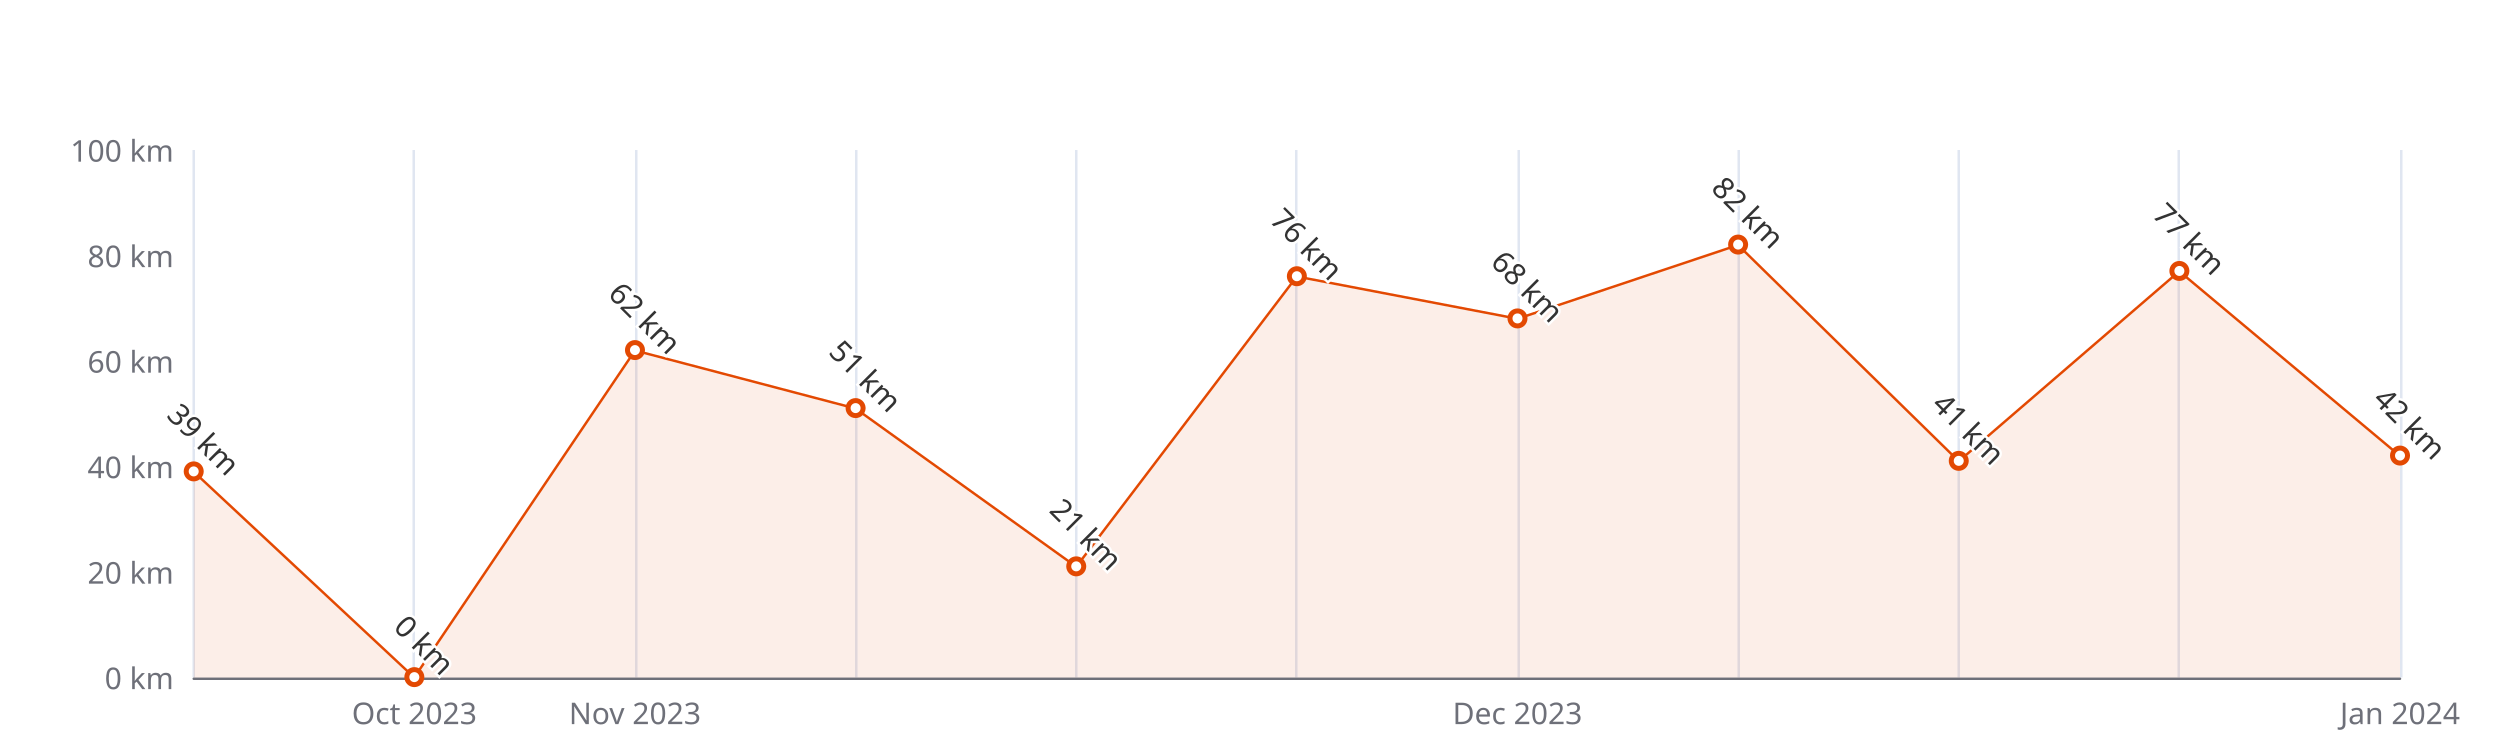
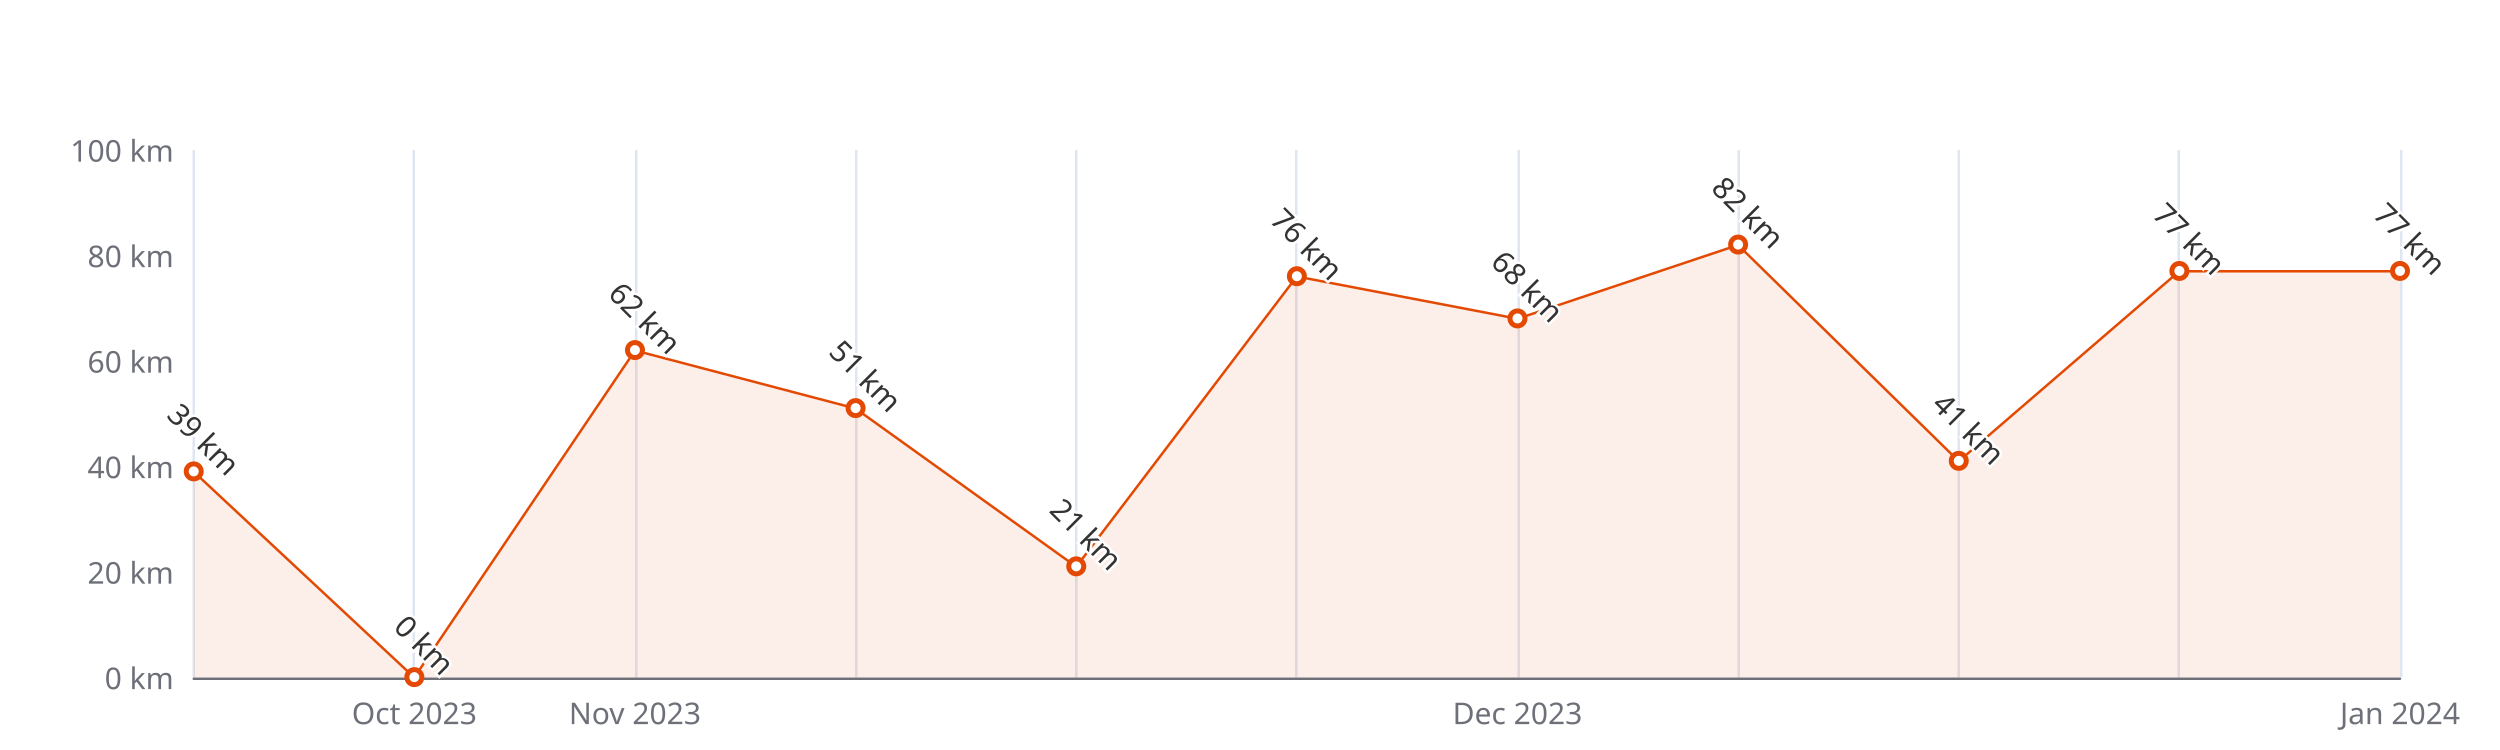
<svg xmlns="http://www.w3.org/2000/svg" width="1000" height="300" version="1.1" baseProfile="full" viewBox="0 0 1000 300">
  <rect width="1000" height="300" x="0" y="0" id="0" fill="#ffffff" />
  <path d="M77.5 60L77.5 271" fill="none" stroke="#E0E6F1" />
  <path d="M165.5 60L165.5 271" fill="none" stroke="#E0E6F1" />
  <path d="M254.5 60L254.5 271" fill="none" stroke="#E0E6F1" />
  <path d="M342.5 60L342.5 271" fill="none" stroke="#E0E6F1" />
  <path d="M430.5 60L430.5 271" fill="none" stroke="#E0E6F1" />
  <path d="M518.5 60L518.5 271" fill="none" stroke="#E0E6F1" />
  <path d="M607.5 60L607.5 271" fill="none" stroke="#E0E6F1" />
  <path d="M695.5 60L695.5 271" fill="none" stroke="#E0E6F1" />
  <path d="M783.5 60L783.5 271" fill="none" stroke="#E0E6F1" />
  <path d="M871.5 60L871.5 271" fill="none" stroke="#E0E6F1" />
  <path d="M960.5 60L960.5 271" fill="none" stroke="#E0E6F1" />
  <path d="M77.5 271.5L960 271.5" fill="none" stroke="#6E7079" stroke-linecap="round" />
  <text dominant-baseline="central" text-anchor="end" style="font-size:12px;font-family:sans-serif;" xml:space="preserve" transform="translate(69.48 271)" fill="#6E7079">0 km</text>
  <text dominant-baseline="central" text-anchor="end" style="font-size:12px;font-family:sans-serif;" xml:space="preserve" transform="translate(69.48 228.8)" fill="#6E7079">20 km</text>
  <text dominant-baseline="central" text-anchor="end" style="font-size:12px;font-family:sans-serif;" xml:space="preserve" transform="translate(69.48 186.6)" fill="#6E7079">40 km</text>
  <text dominant-baseline="central" text-anchor="end" style="font-size:12px;font-family:sans-serif;" xml:space="preserve" transform="translate(69.48 144.4)" fill="#6E7079">60 km</text>
  <text dominant-baseline="central" text-anchor="end" style="font-size:12px;font-family:sans-serif;" xml:space="preserve" transform="translate(69.48 102.2)" fill="#6E7079">80 km</text>
  <text dominant-baseline="central" text-anchor="end" style="font-size:12px;font-family:sans-serif;" xml:space="preserve" transform="translate(69.48 60)" fill="#6E7079">100 km</text>
  <text dominant-baseline="central" text-anchor="middle" style="font-size:12px;font-family:sans-serif;" xml:space="preserve" y="6" transform="translate(165.732 279)" fill="#6E7079">Oct 2023</text>
  <text dominant-baseline="central" text-anchor="middle" style="font-size:12px;font-family:sans-serif;" xml:space="preserve" y="6" transform="translate(253.984 279)" fill="#6E7079">Nov 2023</text>
  <text dominant-baseline="central" text-anchor="middle" style="font-size:12px;font-family:sans-serif;" xml:space="preserve" y="6" transform="translate(606.992 279)" fill="#6E7079">Dec 2023</text>
  <text dominant-baseline="central" text-anchor="middle" style="font-size:12px;font-family:sans-serif;" xml:space="preserve" y="6" transform="translate(960 279)" fill="#6E7079">Jan 2024</text>
  <g clip-path="url(#zr4-c0)">
-     <path d="M77.5 188.7L165.7 271L254 140.2L342.2 163.4L430.5 226.7L518.7 110.6L607 127.5L695.2 98L783.5 184.5L871.7 108.5L960 182.4L960 271L871.7 271L783.5 271L695.2 271L607 271L518.7 271L430.5 271L342.2 271L254 271L165.7 271L77.5 271Z" fill="rgb(227,73,2)" fill-opacity="0.09" />
-     <path d="M77.5 188.7L165.7 271L254 140.2L342.2 163.4L430.5 226.7L518.7 110.6L607 127.5L695.2 98L783.5 184.5L871.7 108.5L960 182.4" fill="none" stroke="#E34902" stroke-linejoin="bevel" />
+     <path d="M77.5 188.7L165.7 271L254 140.2L342.2 163.4L430.5 226.7L518.7 110.6L607 127.5L695.2 98L783.5 184.5L871.7 108.5L960 108.5L960 271L871.7 271L783.5 271L695.2 271L607 271L518.7 271L430.5 271L342.2 271L254 271L165.7 271L77.5 271Z" fill="rgb(227,73,2)" fill-opacity="0.09" />
+     <path d="M77.5 188.7L165.7 271L254 140.2L342.2 163.4L430.5 226.7L518.7 110.6L607 127.5L695.2 98L783.5 184.5L871.7 108.5L960 108.5" fill="none" stroke="#E34902" stroke-linejoin="bevel" />
  </g>
  <path d="M1 0A1 1 0 1 1 1 -0.1A1 1 0 0 1 1 0" transform="matrix(3,0,0,3,77.48,188.71)" fill="#fff" stroke="#E34902" stroke-width="0.667" />
  <path d="M1 0A1 1 0 1 1 1 -0.1A1 1 0 0 1 1 0" transform="matrix(3,0,0,3,165.732,271)" fill="#fff" stroke="#E34902" stroke-width="0.667" />
  <path d="M1 0A1 1 0 1 1 1 -0.1A1 1 0 0 1 1 0" transform="matrix(3,0,0,3,253.984,140.18)" fill="#fff" stroke="#E34902" stroke-width="0.667" />
  <path d="M1 0A1 1 0 1 1 1 -0.1A1 1 0 0 1 1 0" transform="matrix(3,0,0,3,342.236,163.39)" fill="#fff" stroke="#E34902" stroke-width="0.667" />
  <path d="M1 0A1 1 0 1 1 1 -0.1A1 1 0 0 1 1 0" transform="matrix(3,0,0,3,430.488,226.69)" fill="#fff" stroke="#E34902" stroke-width="0.667" />
  <path d="M1 0A1 1 0 1 1 1 -0.1A1 1 0 0 1 1 0" transform="matrix(3,0,0,3,518.74,110.64)" fill="#fff" stroke="#E34902" stroke-width="0.667" />
  <path d="M1 0A1 1 0 1 1 1 -0.1A1 1 0 0 1 1 0" transform="matrix(3,0,0,3,606.992,127.52)" fill="#fff" stroke="#E34902" stroke-width="0.667" />
  <path d="M1 0A1 1 0 1 1 1 -0.1A1 1 0 0 1 1 0" transform="matrix(3,0,0,3,695.244,97.98)" fill="#fff" stroke="#E34902" stroke-width="0.667" />
  <path d="M1 0A1 1 0 1 1 1 -0.1A1 1 0 0 1 1 0" transform="matrix(3,0,0,3,783.496,184.49)" fill="#fff" stroke="#E34902" stroke-width="0.667" />
  <path d="M1 0A1 1 0 1 1 1 -0.1A1 1 0 0 1 1 0" transform="matrix(3,0,0,3,871.748,108.53)" fill="#fff" stroke="#E34902" stroke-width="0.667" />
-   <path d="M1 0A1 1 0 1 1 1 -0.1A1 1 0 0 1 1 0" transform="matrix(3,0,0,3,960,182.38)" fill="#fff" stroke="#E34902" stroke-width="0.667" />
+   <path d="M1 0A1 1 0 1 1 1 -0.1A1 1 0 0 1 1 0" transform="matrix(3,0,0,3,960,108.53)" fill="#fff" stroke="#E34902" stroke-width="0.667" />
  <text dominant-baseline="central" text-anchor="middle" style="font-size:12px;font-family:sans-serif;" xml:space="preserve" y="-6" transform="matrix(0.707,0.707,-0.707,0.707,77.48,179.71)" fill="#333" stroke="rgb(255,255,255)" stroke-width="2" paint-order="stroke" stroke-miterlimit="2">39 km</text>
  <text dominant-baseline="central" text-anchor="middle" style="font-size:12px;font-family:sans-serif;" xml:space="preserve" y="-6" transform="matrix(0.707,0.707,-0.707,0.707,165.732,262)" fill="#333" stroke="rgb(255,255,255)" stroke-width="2" paint-order="stroke" stroke-miterlimit="2">0 km</text>
  <text dominant-baseline="central" text-anchor="middle" style="font-size:12px;font-family:sans-serif;" xml:space="preserve" y="-6" transform="matrix(0.707,0.707,-0.707,0.707,253.984,131.18)" fill="#333" stroke="rgb(255,255,255)" stroke-width="2" paint-order="stroke" stroke-miterlimit="2">62 km</text>
  <text dominant-baseline="central" text-anchor="middle" style="font-size:12px;font-family:sans-serif;" xml:space="preserve" y="-6" transform="matrix(0.707,0.707,-0.707,0.707,342.236,154.39)" fill="#333" stroke="rgb(255,255,255)" stroke-width="2" paint-order="stroke" stroke-miterlimit="2">51 km</text>
  <text dominant-baseline="central" text-anchor="middle" style="font-size:12px;font-family:sans-serif;" xml:space="preserve" y="-6" transform="matrix(0.707,0.707,-0.707,0.707,430.488,217.69)" fill="#333" stroke="rgb(255,255,255)" stroke-width="2" paint-order="stroke" stroke-miterlimit="2">21 km</text>
  <text dominant-baseline="central" text-anchor="middle" style="font-size:12px;font-family:sans-serif;" xml:space="preserve" y="-6" transform="matrix(0.707,0.707,-0.707,0.707,518.74,101.64)" fill="#333" stroke="rgb(255,255,255)" stroke-width="2" paint-order="stroke" stroke-miterlimit="2">76 km</text>
  <text dominant-baseline="central" text-anchor="middle" style="font-size:12px;font-family:sans-serif;" xml:space="preserve" y="-6" transform="matrix(0.707,0.707,-0.707,0.707,606.992,118.52)" fill="#333" stroke="rgb(255,255,255)" stroke-width="2" paint-order="stroke" stroke-miterlimit="2">68 km</text>
  <text dominant-baseline="central" text-anchor="middle" style="font-size:12px;font-family:sans-serif;" xml:space="preserve" y="-6" transform="matrix(0.707,0.707,-0.707,0.707,695.244,88.98)" fill="#333" stroke="rgb(255,255,255)" stroke-width="2" paint-order="stroke" stroke-miterlimit="2">82 km</text>
  <text dominant-baseline="central" text-anchor="middle" style="font-size:12px;font-family:sans-serif;" xml:space="preserve" y="-6" transform="matrix(0.707,0.707,-0.707,0.707,783.496,175.49)" fill="#333" stroke="rgb(255,255,255)" stroke-width="2" paint-order="stroke" stroke-miterlimit="2">41 km</text>
  <text dominant-baseline="central" text-anchor="middle" style="font-size:12px;font-family:sans-serif;" xml:space="preserve" y="-6" transform="matrix(0.707,0.707,-0.707,0.707,871.748,99.53)" fill="#333" stroke="rgb(255,255,255)" stroke-width="2" paint-order="stroke" stroke-miterlimit="2">77 km</text>
-   <text dominant-baseline="central" text-anchor="middle" style="font-size:12px;font-family:sans-serif;" xml:space="preserve" y="-6" transform="matrix(0.707,0.707,-0.707,0.707,960,173.38)" fill="#333" stroke="rgb(255,255,255)" stroke-width="2" paint-order="stroke" stroke-miterlimit="2">42 km</text>
+   <text dominant-baseline="central" text-anchor="middle" style="font-size:12px;font-family:sans-serif;" xml:space="preserve" y="-6" transform="matrix(0.707,0.707,-0.707,0.707,960,99.53)" fill="#333" stroke="rgb(255,255,255)" stroke-width="2" paint-order="stroke" stroke-miterlimit="2">77 km</text>
  <defs>
    <clipPath id="zr4-c0">
      <path d="M76 59.5l884 0l0 212l-884 0Z" fill="#000" />
    </clipPath>
  </defs>
</svg>
